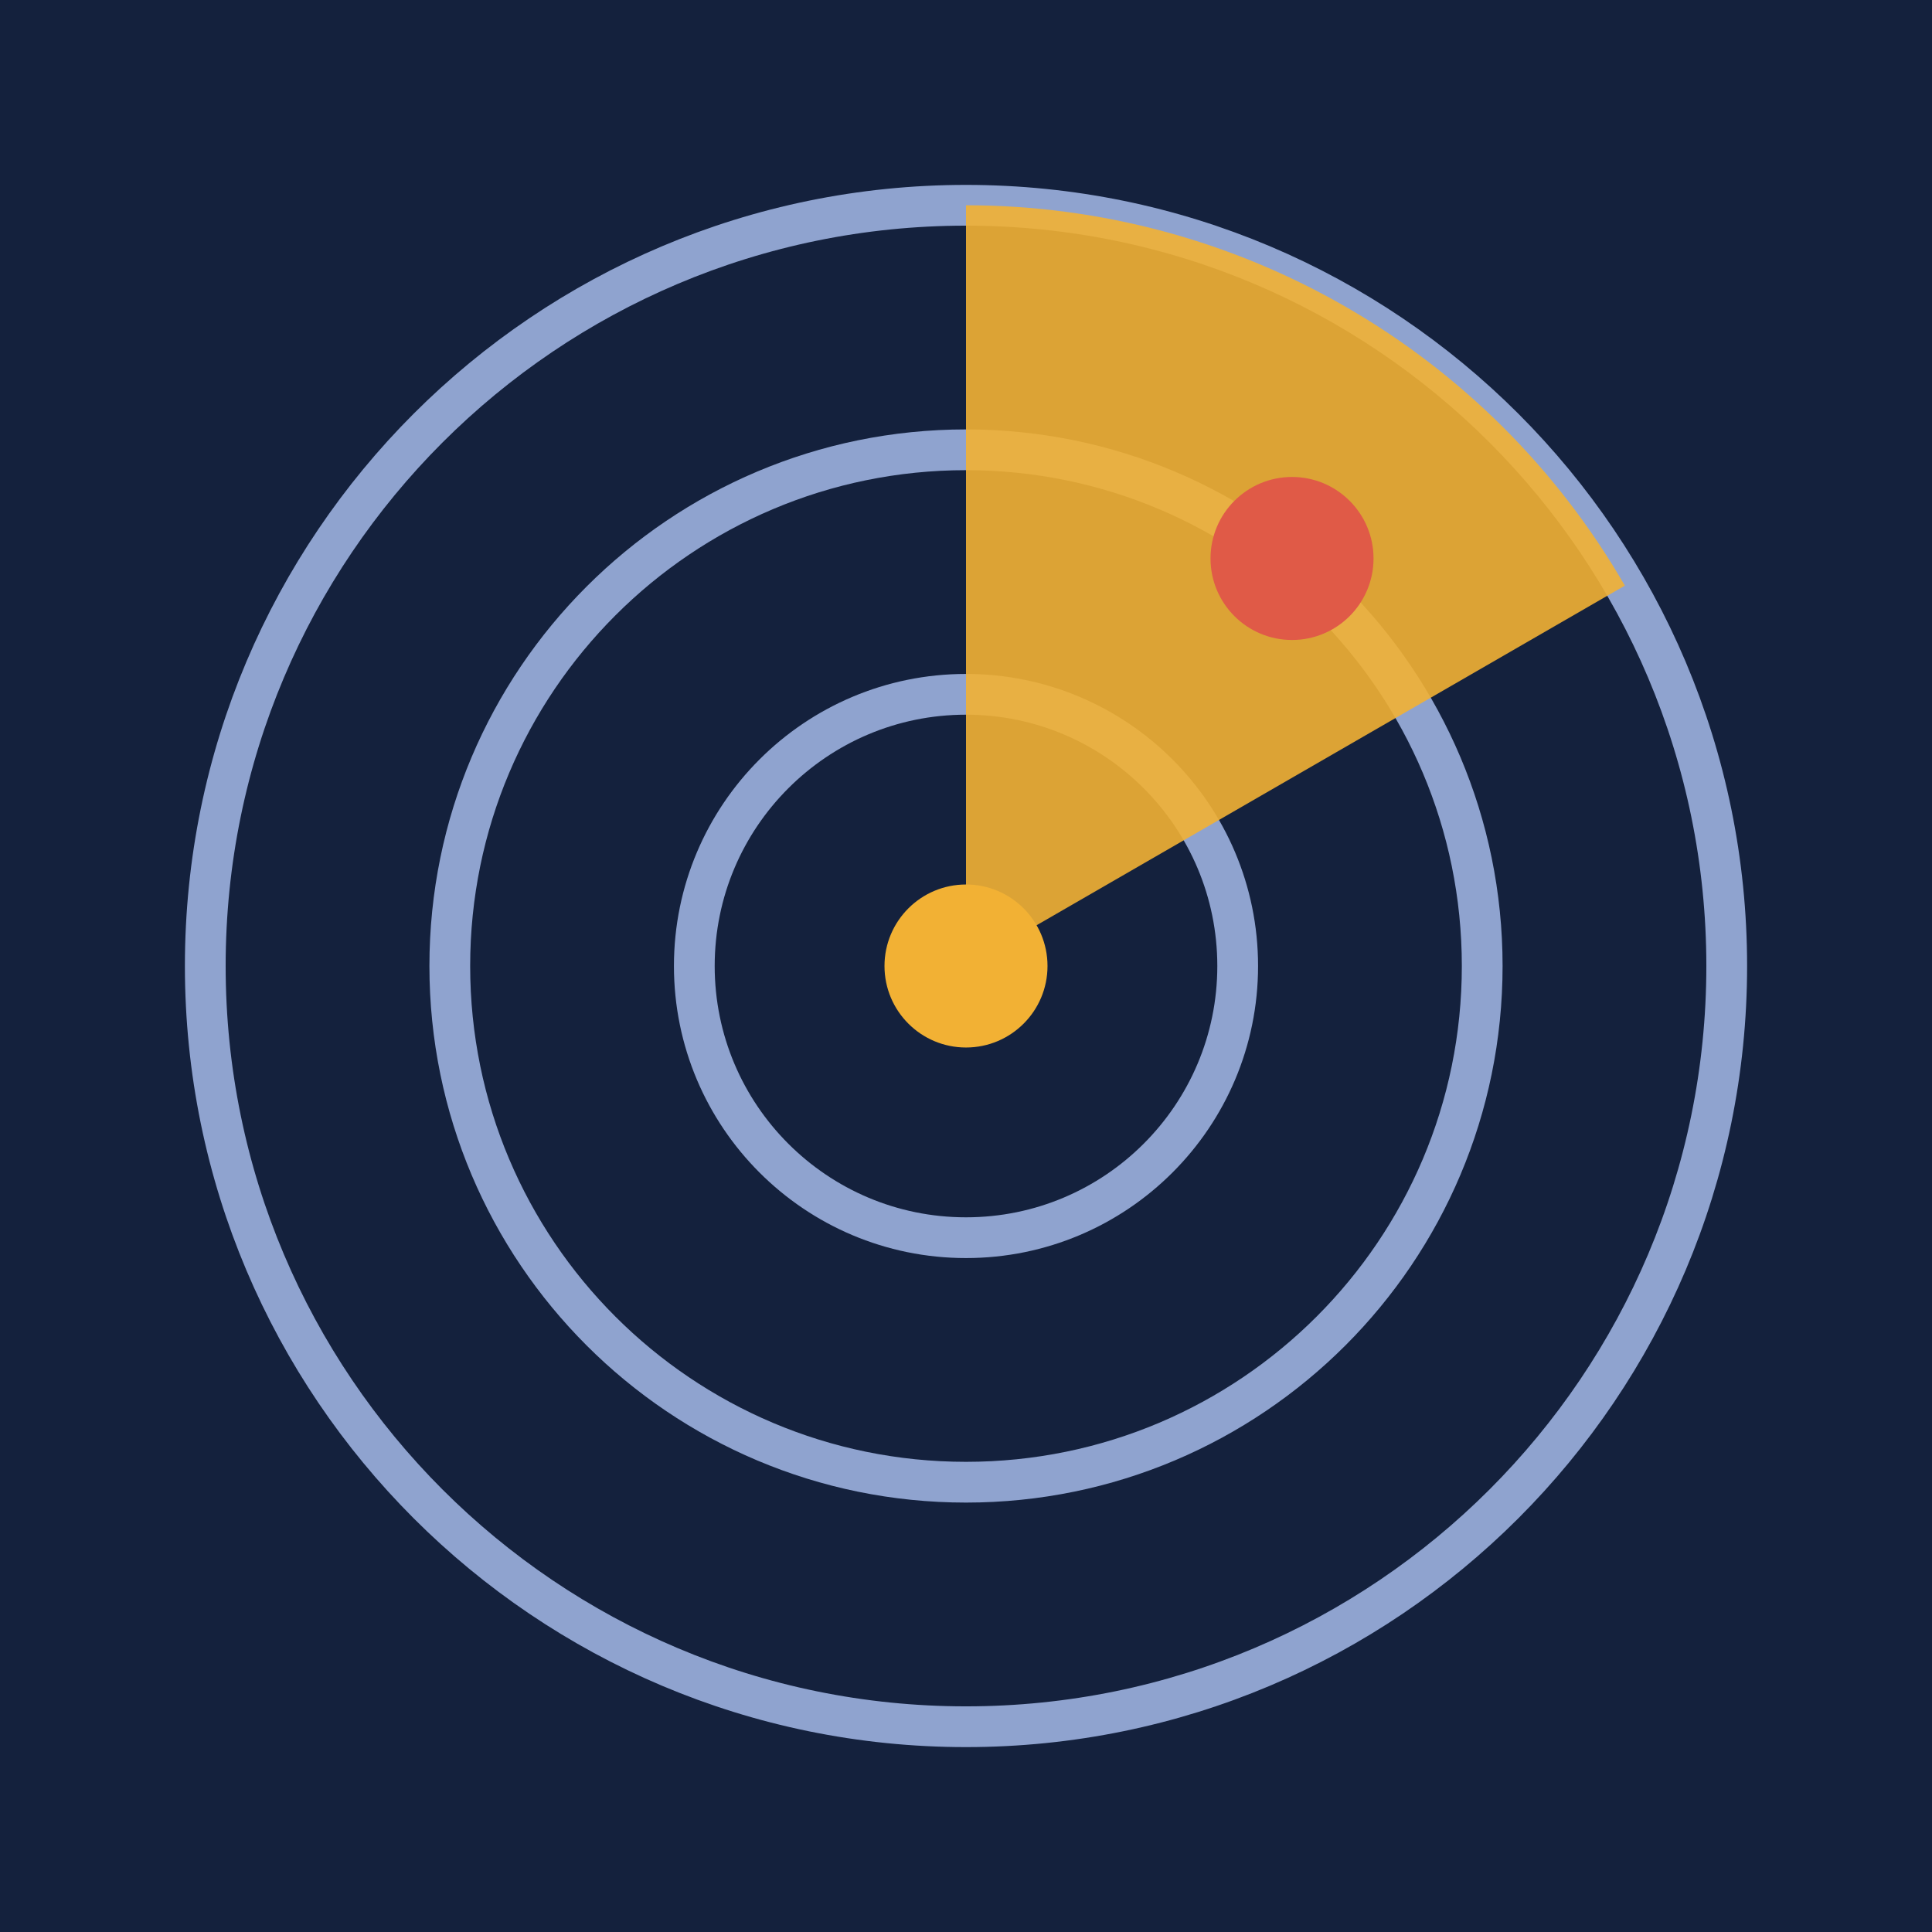
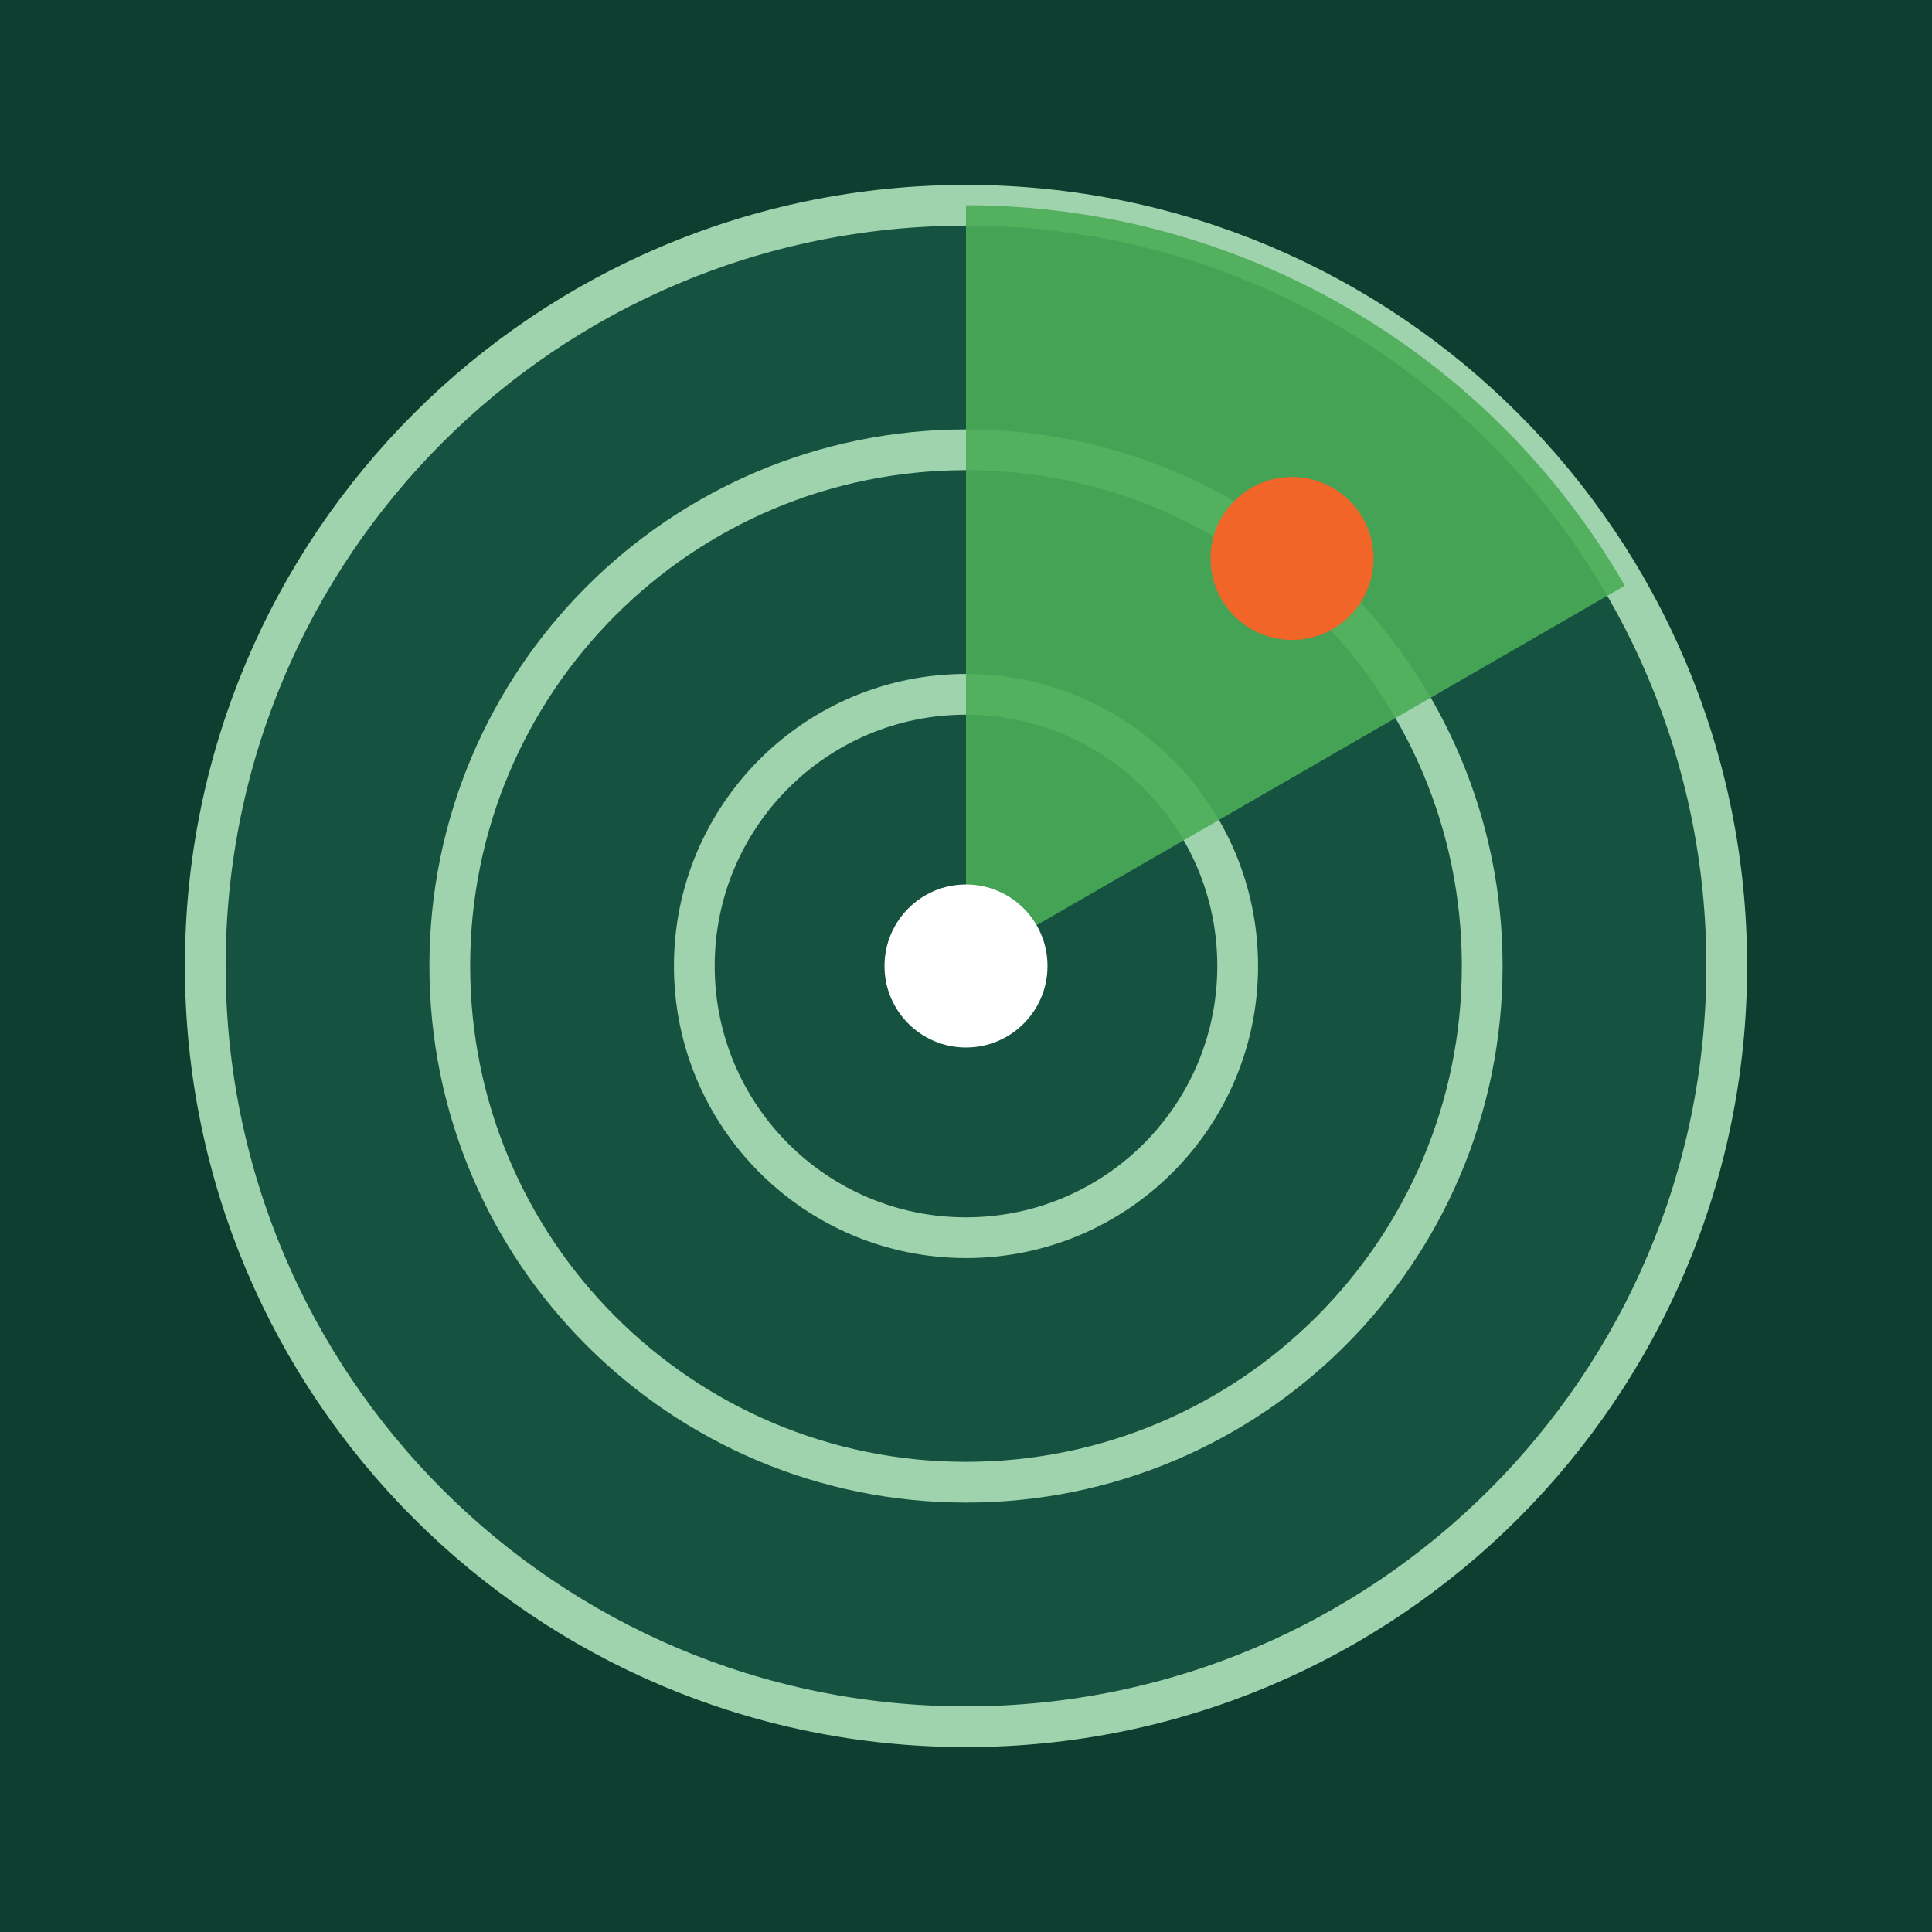
<svg xmlns="http://www.w3.org/2000/svg" viewBox="0 0 512 512">
-   <rect width="512" height="512" fill="#14213d" />
+   <rect width="512" height="512" fill="#0f3d30" />
  <g transform="translate(256 256) scale(3.6) translate(-60 -60)">
-     <circle cx="60" cy="60" r="56" fill="none" stroke="#8fa3cf" stroke-width="3" />
-     <circle cx="60" cy="60" r="38" fill="none" stroke="#8fa3cf" stroke-width="3" />
-     <circle cx="60" cy="60" r="20" fill="none" stroke="#8fa3cf" stroke-width="3" />
-     <path d="M60 60 L60 4 A56 56 0 0 1 108.5 32 Z" fill="#f2b134" opacity=".9" />
-     <circle cx="60" cy="60" r="6" fill="#f2b134" />
-     <circle cx="84" cy="30" r="6" fill="#e05a47" />
+     <circle cx="60" cy="60" r="56" fill="#155240" stroke="#9fd3ad" stroke-width="3" />
+     <circle cx="60" cy="60" r="38" fill="none" stroke="#9fd3ad" stroke-width="3" />
+     <circle cx="60" cy="60" r="20" fill="none" stroke="#9fd3ad" stroke-width="3" />
+     <path d="M60 60 L60 4 A56 56 0 0 1 108.5 32 Z" fill="#49ac57" opacity=".9" />
+     <circle cx="60" cy="60" r="6" fill="#ffffff" />
+     <circle cx="84" cy="30" r="6" fill="#f26529" />
  </g>
</svg>
